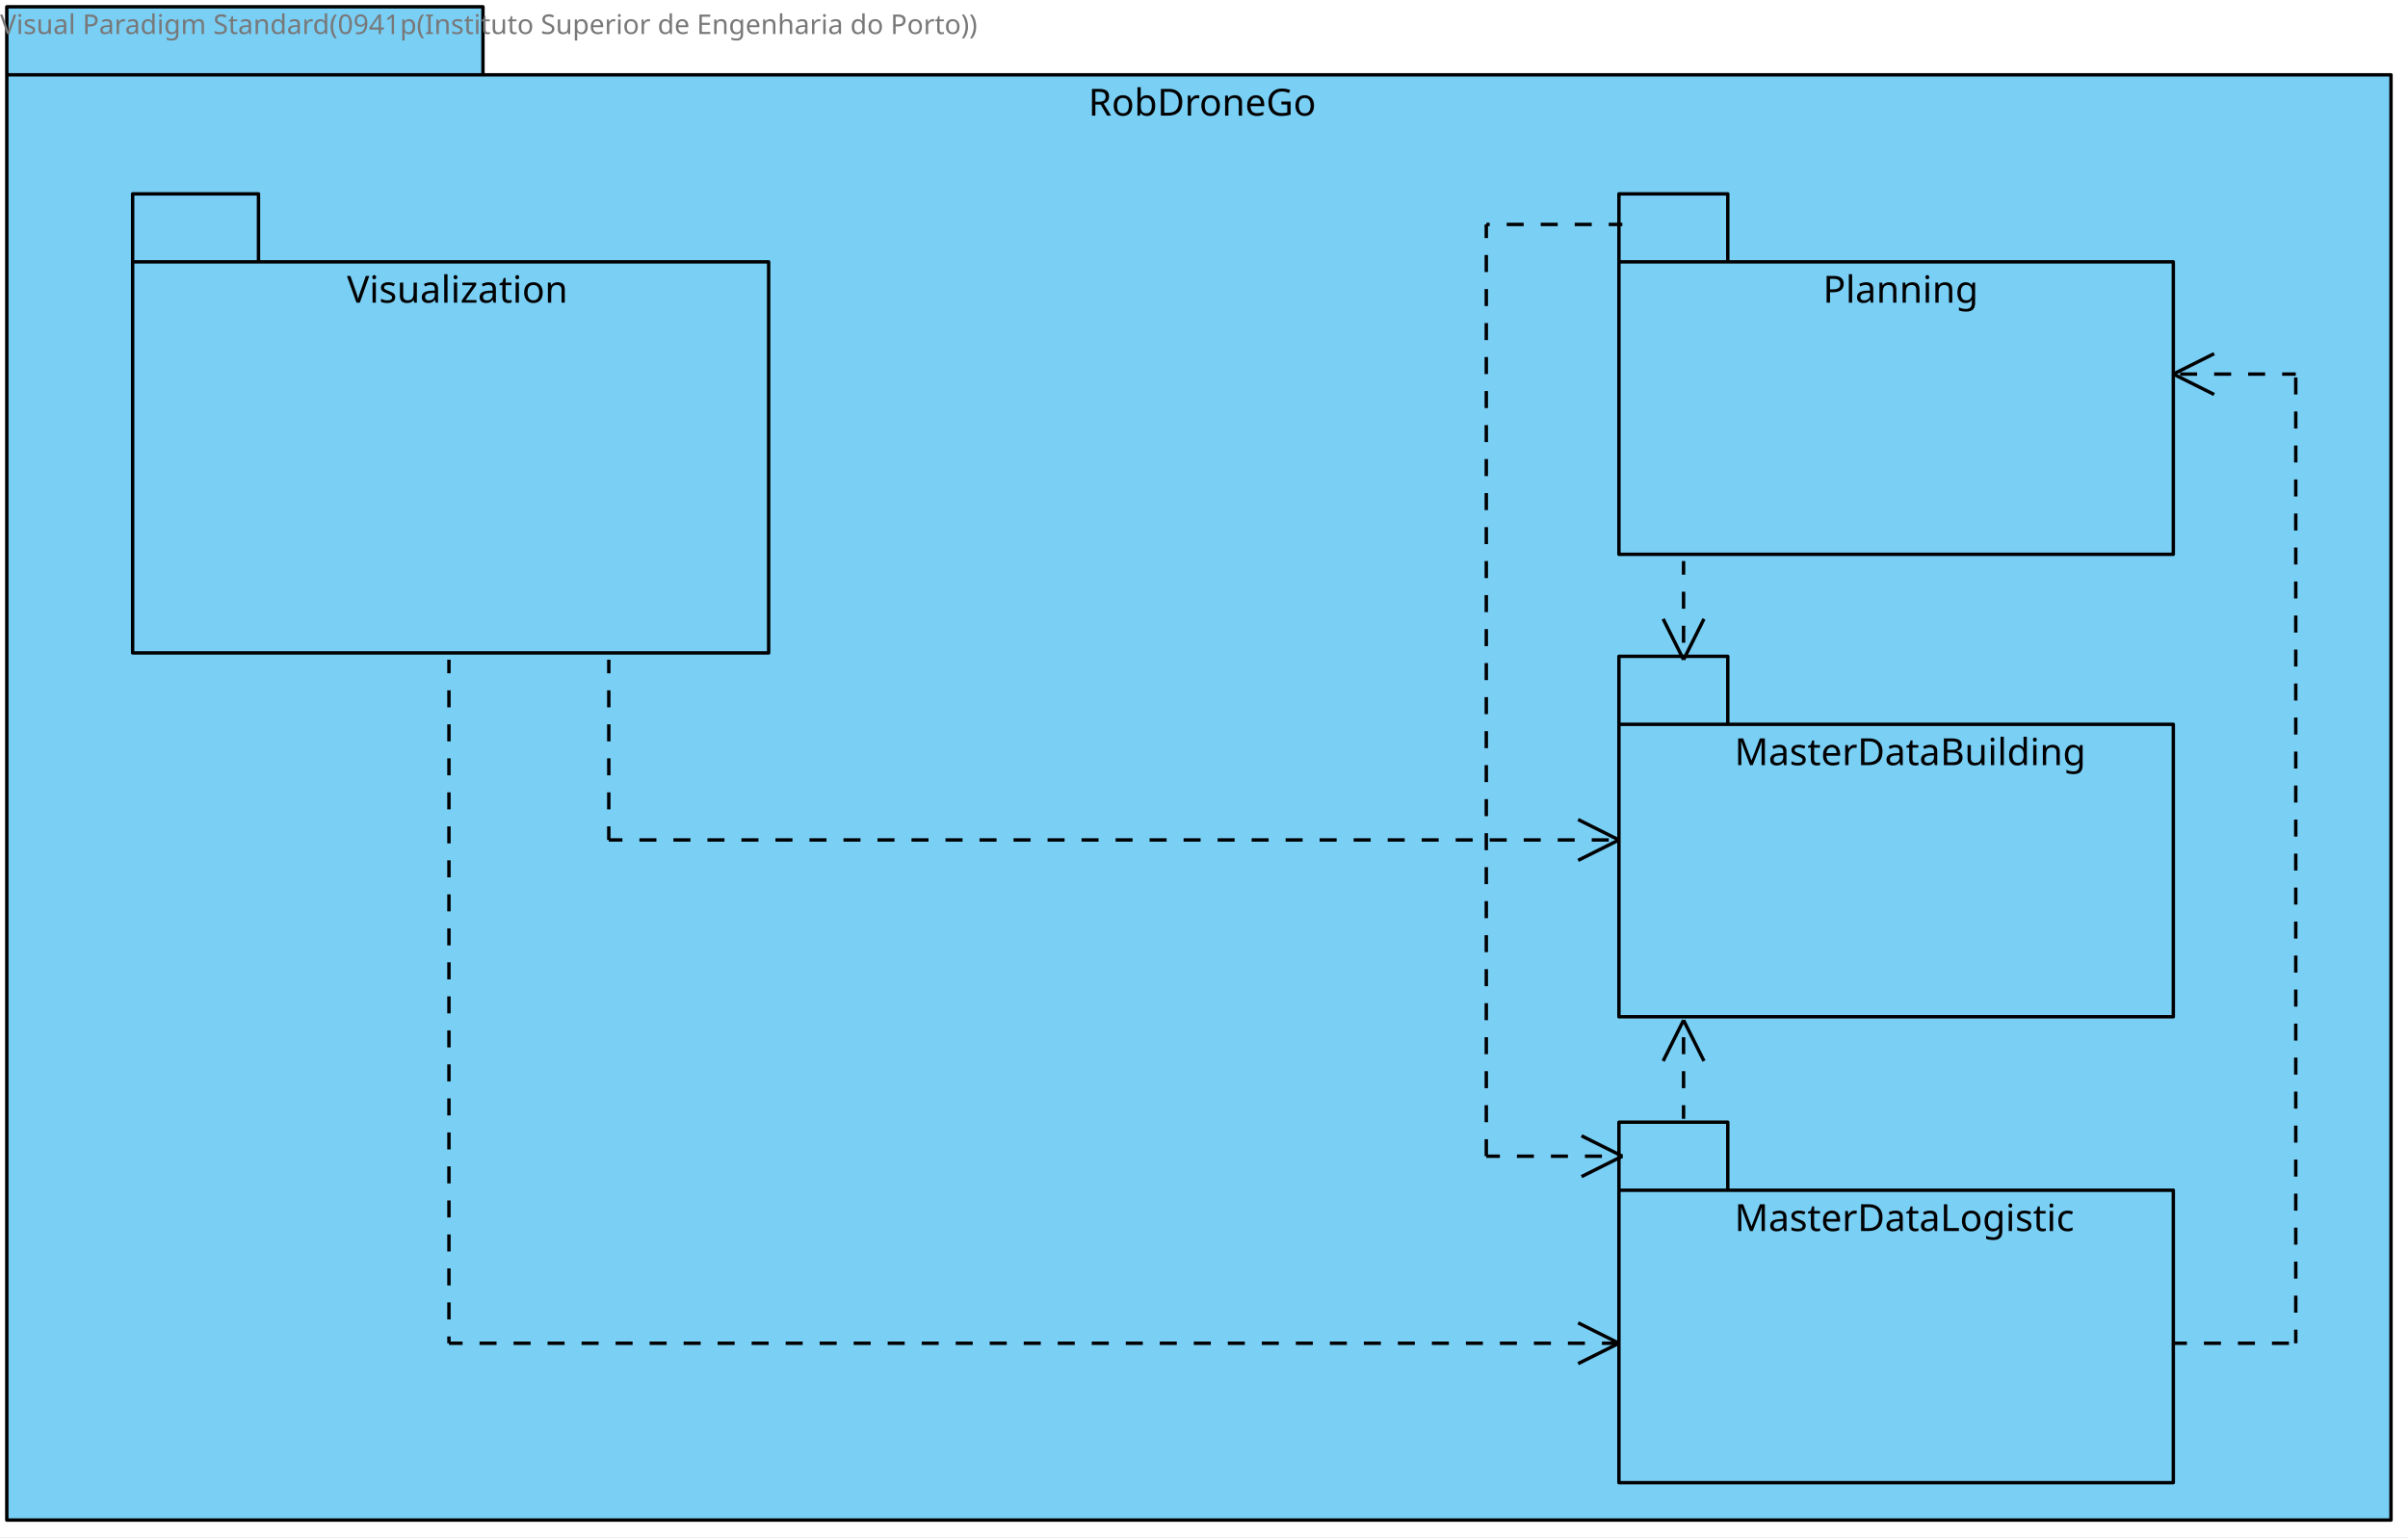
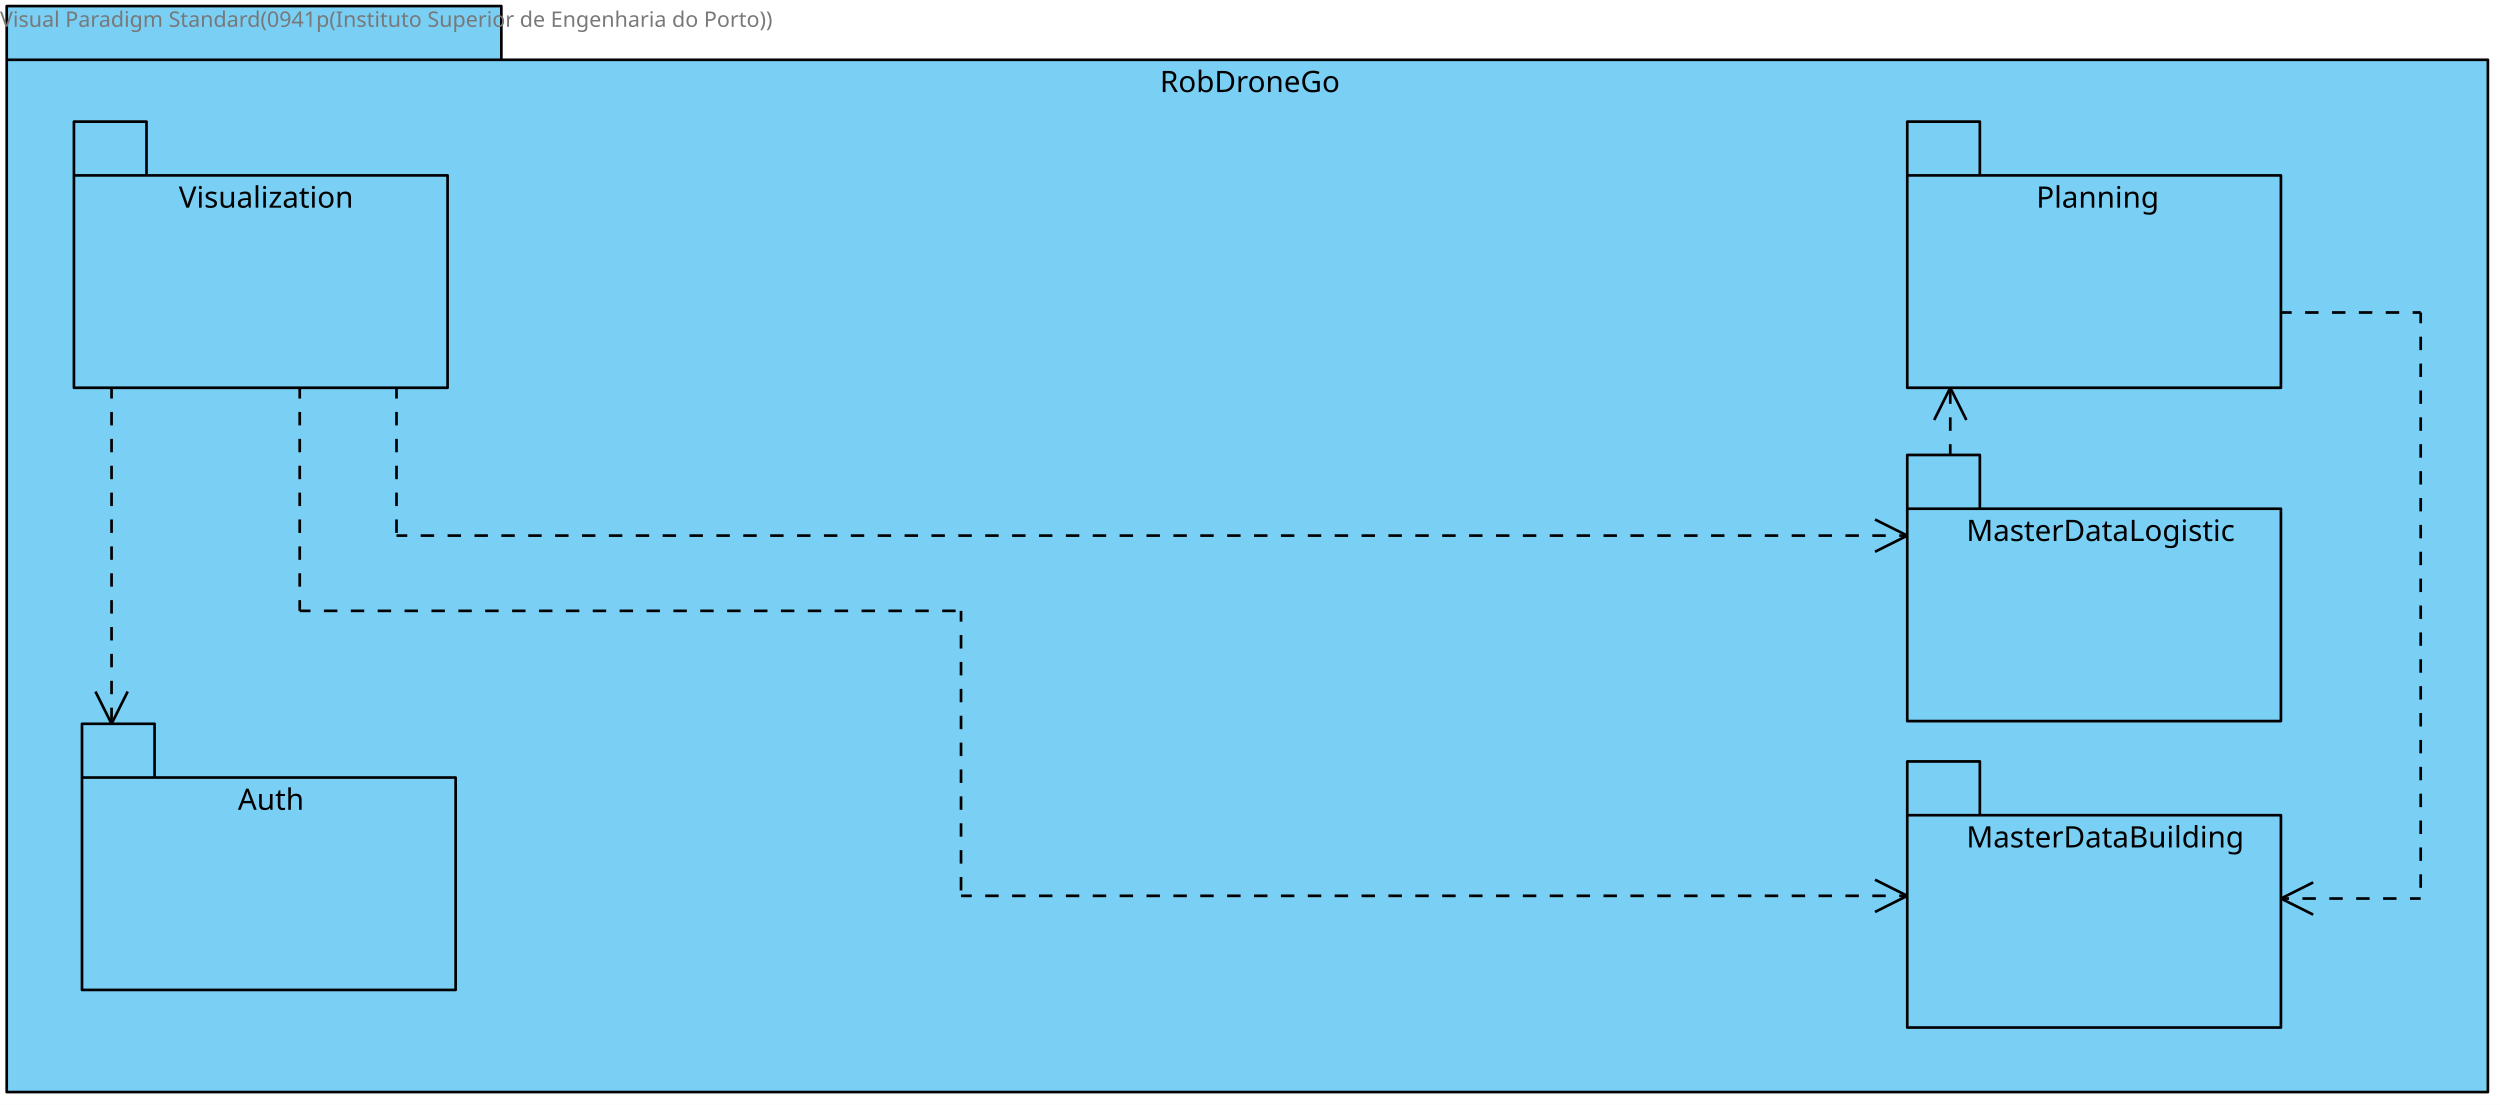
- <svg xmlns="http://www.w3.org/2000/svg" fill-opacity="0" color-rendering="auto" color-interpolation="auto" text-rendering="auto" stroke="rgb(0,0,0)" stroke-linecap="square" width="708" stroke-miterlimit="10" shape-rendering="auto" stroke-opacity="0" fill="rgb(0,0,0)" stroke-dasharray="none" font-weight="normal" stroke-width="1" height="452" font-family="'Dialog'" font-style="normal" stroke-linejoin="miter" font-size="12px" stroke-dashoffset="0" image-rendering="auto">
+ <svg xmlns="http://www.w3.org/2000/svg" fill-opacity="0" color-rendering="auto" color-interpolation="auto" text-rendering="auto" stroke="rgb(0,0,0)" stroke-linecap="square" width="930" stroke-miterlimit="10" shape-rendering="auto" stroke-opacity="0" fill="rgb(0,0,0)" stroke-dasharray="none" font-weight="normal" stroke-width="1" height="411" font-family="'Dialog'" font-style="normal" stroke-linejoin="miter" font-size="12px" stroke-dashoffset="0" image-rendering="auto">
  <defs id="genericDefs" />
  <g>
    <defs id="defs1">
      <clipPath clipPathUnits="userSpaceOnUse" id="clipPath1">
-         <path d="M-7 -7 L713 -7 L713 457 L-7 457 L-7 -7 Z" />
+         <path d="M-7 -7 L935 -7 L935 416 L-7 416 L-7 -7 Z" />
      </clipPath>
      <clipPath clipPathUnits="userSpaceOnUse" id="clipPath2">
-         <path d="M0 0 L0 426 L702 426 L702 0 Z" />
+         <path d="M0 0 L0 385 L924 385 L924 0 Z" />
      </clipPath>
      <clipPath clipPathUnits="userSpaceOnUse" id="clipPath3">
-         <path d="M-7 -7 L199 -7 L199 147 L-7 147 L-7 -7 Z" />
+         <path d="M-7 -7 L151 -7 L151 111 L-7 111 L-7 -7 Z" />
      </clipPath>
      <clipPath clipPathUnits="userSpaceOnUse" id="clipPath4">
-         <path d="M0 0 L0 116 L188 116 L188 0 Z" />
+         <path d="M0 0 L0 80 L140 80 L140 0 Z" />
      </clipPath>
      <clipPath clipPathUnits="userSpaceOnUse" id="clipPath5">
-         <path d="M-7 -7 L175 -7 L175 118 L-7 118 L-7 -7 Z" />
+         <path d="M0 0 L146 0 L146 272 L0 272 L0 0 Z" />
      </clipPath>
      <clipPath clipPathUnits="userSpaceOnUse" id="clipPath6">
-         <path d="M0 0 L0 87 L164 87 L164 0 Z" />
+         <path d="M0 0 L0 272 L146 272 L146 0 Z" />
      </clipPath>
      <clipPath clipPathUnits="userSpaceOnUse" id="clipPath7">
-         <path d="M0 0 L391 0 L391 148 L0 148 L0 0 Z" />
+         <path d="M0 0 L744 0 L744 335 L0 335 L0 0 Z" />
      </clipPath>
      <clipPath clipPathUnits="userSpaceOnUse" id="clipPath8">
-         <path d="M0 0 L0 148 L391 148 L391 0 Z" />
+         <path d="M0 0 L0 335 L744 335 L744 0 Z" />
      </clipPath>
      <clipPath clipPathUnits="userSpaceOnUse" id="clipPath9">
-         <path d="M0 0 L439 0 L439 296 L0 296 L0 0 Z" />
+         <path d="M0 0 L708 0 L708 202 L0 202 L0 0 Z" />
      </clipPath>
      <clipPath clipPathUnits="userSpaceOnUse" id="clipPath10">
-         <path d="M0 0 L0 296 L439 296 L439 0 Z" />
+         <path d="M0 0 L0 202 L708 202 L708 0 Z" />
      </clipPath>
      <clipPath clipPathUnits="userSpaceOnUse" id="clipPath11">
-         <path d="M0 0 L95 0 L95 123 L0 123 L0 0 Z" />
+         <path d="M0 0 L198 0 L198 364 L0 364 L0 0 Z" />
      </clipPath>
      <clipPath clipPathUnits="userSpaceOnUse" id="clipPath12">
-         <path d="M0 0 L0 123 L95 123 L95 0 Z" />
+         <path d="M0 0 L0 364 L198 364 L198 0 Z" />
      </clipPath>
      <clipPath clipPathUnits="userSpaceOnUse" id="clipPath13">
-         <path d="M0 0 L134 0 L134 369 L0 369 L0 0 Z" />
+         <path d="M0 0 L146 0 L146 172 L0 172 L0 0 Z" />
      </clipPath>
      <clipPath clipPathUnits="userSpaceOnUse" id="clipPath14">
-         <path d="M0 0 L0 369 L134 369 L134 0 Z" />
-       </clipPath>
-       <clipPath clipPathUnits="userSpaceOnUse" id="clipPath15">
-         <path d="M0 0 L130 0 L130 379 L0 379 L0 0 Z" />
-       </clipPath>
-       <clipPath clipPathUnits="userSpaceOnUse" id="clipPath16">
-         <path d="M0 0 L0 379 L130 379 L130 0 Z" />
+         <path d="M0 0 L0 172 L146 172 L146 0 Z" />
      </clipPath>
    </defs>
    <g fill="white" text-rendering="geometricPrecision" fill-opacity="1" stroke-opacity="1" stroke="white">
-       <rect x="0" width="708" height="452" y="0" stroke="none" />
+       <rect x="0" width="930" height="411" y="0" stroke="none" />
    </g>
-     <g font-size="11px" transform="translate(2,2)" fill-opacity="1" fill="rgb(122,207,245)" text-rendering="geometricPrecision" image-rendering="optimizeQuality" font-family="sans-serif" stroke="rgb(122,207,245)" stroke-opacity="1">
-       <rect x="0" width="140" height="20" y="0" clip-path="url(#clipPath1)" stroke="none" />
-       <rect x="0" width="701" height="425" y="20" clip-path="url(#clipPath1)" stroke="none" />
+     <g font-size="11px" transform="translate(2.5,2.25)" fill-opacity="1" fill="rgb(122,207,245)" text-rendering="geometricPrecision" image-rendering="optimizeQuality" font-family="sans-serif" stroke="rgb(122,207,245)" stroke-opacity="1">
+       <rect x="0" width="184" height="20" y="0" clip-path="url(#clipPath1)" stroke="none" />
+       <rect x="0" width="923" height="384" y="20" clip-path="url(#clipPath1)" stroke="none" />
    </g>
-     <g stroke-linecap="butt" font-size="11px" transform="translate(2,2)" fill-opacity="1" fill="black" text-rendering="geometricPrecision" image-rendering="optimizeQuality" font-family="sans-serif" stroke-linejoin="round" stroke="black" stroke-opacity="1" stroke-miterlimit="0">
-       <path fill="none" d="M0 20 L701 20 L701 445 L0 445 L0 0 L140 0 L140 20" clip-path="url(#clipPath1)" />
+     <g stroke-linecap="butt" font-size="11px" transform="translate(2.5,2.25)" fill-opacity="1" fill="black" text-rendering="geometricPrecision" image-rendering="optimizeQuality" font-family="sans-serif" stroke-linejoin="round" stroke="black" stroke-opacity="1" stroke-miterlimit="0">
+       <path fill="none" d="M0 20 L923 20 L923 404 L0 404 L0 0 L184 0 L184 20" clip-path="url(#clipPath1)" />
    </g>
-     <g font-size="11px" transform="translate(2,22)" fill-opacity="1" fill="black" text-rendering="geometricPrecision" image-rendering="optimizeQuality" font-family="sans-serif" stroke="black" stroke-opacity="1">
-       <text x="318" xml:space="preserve" y="12" clip-path="url(#clipPath2)" stroke="none">RobDroneGo</text>
+     <g font-size="11px" transform="translate(2.5,22.25)" fill-opacity="1" fill="black" text-rendering="geometricPrecision" image-rendering="optimizeQuality" font-family="sans-serif" stroke="black" stroke-opacity="1">
+       <text x="429" xml:space="preserve" y="12" clip-path="url(#clipPath2)" stroke="none">RobDroneGo</text>
    </g>
-     <g font-size="11px" transform="translate(39,57)" fill-opacity="1" fill="rgb(122,207,245)" text-rendering="geometricPrecision" image-rendering="optimizeQuality" font-family="sans-serif" stroke="rgb(122,207,245)" stroke-opacity="1">
-       <rect x="0" width="37" height="20" y="0" clip-path="url(#clipPath3)" stroke="none" />
-       <rect x="0" width="187" height="115" y="20" clip-path="url(#clipPath3)" stroke="none" />
+     <g font-size="11px" transform="translate(27.5,45.25)" fill-opacity="1" fill="rgb(122,207,245)" text-rendering="geometricPrecision" image-rendering="optimizeQuality" font-family="sans-serif" stroke="rgb(122,207,245)" stroke-opacity="1">
+       <rect x="0" width="27" height="20" y="0" clip-path="url(#clipPath3)" stroke="none" />
+       <rect x="0" width="139" height="79" y="20" clip-path="url(#clipPath3)" stroke="none" />
    </g>
-     <g stroke-linecap="butt" font-size="11px" transform="translate(39,57)" fill-opacity="1" fill="black" text-rendering="geometricPrecision" image-rendering="optimizeQuality" font-family="sans-serif" stroke-linejoin="round" stroke="black" stroke-opacity="1" stroke-miterlimit="0">
-       <path fill="none" d="M0 20 L187 20 L187 135 L0 135 L0 0 L37 0 L37 20" clip-path="url(#clipPath3)" />
+     <g stroke-linecap="butt" font-size="11px" transform="translate(27.5,45.25)" fill-opacity="1" fill="black" text-rendering="geometricPrecision" image-rendering="optimizeQuality" font-family="sans-serif" stroke-linejoin="round" stroke="black" stroke-opacity="1" stroke-miterlimit="0">
+       <path fill="none" d="M0 20 L139 20 L139 99 L0 99 L0 0 L27 0 L27 20" clip-path="url(#clipPath3)" />
    </g>
-     <g font-size="11px" transform="translate(39,77)" fill-opacity="1" fill="black" text-rendering="geometricPrecision" image-rendering="optimizeQuality" font-family="sans-serif" stroke="black" stroke-opacity="1">
-       <text x="63" xml:space="preserve" y="12" clip-path="url(#clipPath4)" stroke="none">Visualization</text>
+     <g font-size="11px" transform="translate(27.5,65.25)" fill-opacity="1" fill="black" text-rendering="geometricPrecision" image-rendering="optimizeQuality" font-family="sans-serif" stroke="black" stroke-opacity="1">
+       <text x="39" xml:space="preserve" y="12" clip-path="url(#clipPath4)" stroke="none">Visualization</text>
    </g>
-     <g font-size="11px" transform="translate(476,57)" fill-opacity="1" fill="rgb(122,207,245)" text-rendering="geometricPrecision" image-rendering="optimizeQuality" font-family="sans-serif" stroke="rgb(122,207,245)" stroke-opacity="1">
-       <rect x="0" width="32" height="20" y="0" clip-path="url(#clipPath5)" stroke="none" />
-       <rect x="0" width="163" height="86" y="20" clip-path="url(#clipPath5)" stroke="none" />
+     <g font-size="11px" transform="translate(709.5,45.25)" fill-opacity="1" fill="rgb(122,207,245)" text-rendering="geometricPrecision" image-rendering="optimizeQuality" font-family="sans-serif" stroke="rgb(122,207,245)" stroke-opacity="1">
+       <rect x="0" width="27" height="20" y="0" clip-path="url(#clipPath3)" stroke="none" />
+       <rect x="0" width="139" height="79" y="20" clip-path="url(#clipPath3)" stroke="none" />
    </g>
-     <g stroke-linecap="butt" font-size="11px" transform="translate(476,57)" fill-opacity="1" fill="black" text-rendering="geometricPrecision" image-rendering="optimizeQuality" font-family="sans-serif" stroke-linejoin="round" stroke="black" stroke-opacity="1" stroke-miterlimit="0">
-       <path fill="none" d="M0 20 L163 20 L163 106 L0 106 L0 0 L32 0 L32 20" clip-path="url(#clipPath5)" />
+     <g stroke-linecap="butt" font-size="11px" transform="translate(709.5,45.25)" fill-opacity="1" fill="black" text-rendering="geometricPrecision" image-rendering="optimizeQuality" font-family="sans-serif" stroke-linejoin="round" stroke="black" stroke-opacity="1" stroke-miterlimit="0">
+       <path fill="none" d="M0 20 L139 20 L139 99 L0 99 L0 0 L27 0 L27 20" clip-path="url(#clipPath3)" />
    </g>
-     <g font-size="11px" transform="translate(476,77)" fill-opacity="1" fill="black" text-rendering="geometricPrecision" image-rendering="optimizeQuality" font-family="sans-serif" stroke="black" stroke-opacity="1">
-       <text x="60" xml:space="preserve" y="12" clip-path="url(#clipPath6)" stroke="none">Planning</text>
+     <g font-size="11px" transform="translate(709.5,65.25)" fill-opacity="1" fill="black" text-rendering="geometricPrecision" image-rendering="optimizeQuality" font-family="sans-serif" stroke="black" stroke-opacity="1">
+       <text x="48" xml:space="preserve" y="12" clip-path="url(#clipPath4)" stroke="none">Planning</text>
    </g>
-     <g font-size="11px" transform="translate(476,330)" fill-opacity="1" fill="rgb(122,207,245)" text-rendering="geometricPrecision" image-rendering="optimizeQuality" font-family="sans-serif" stroke="rgb(122,207,245)" stroke-opacity="1">
-       <rect x="0" width="32" height="20" y="0" clip-path="url(#clipPath5)" stroke="none" />
-       <rect x="0" width="163" height="86" y="20" clip-path="url(#clipPath5)" stroke="none" />
+     <g font-size="11px" transform="translate(709.5,169.25)" fill-opacity="1" fill="rgb(122,207,245)" text-rendering="geometricPrecision" image-rendering="optimizeQuality" font-family="sans-serif" stroke="rgb(122,207,245)" stroke-opacity="1">
+       <rect x="0" width="27" height="20" y="0" clip-path="url(#clipPath3)" stroke="none" />
+       <rect x="0" width="139" height="79" y="20" clip-path="url(#clipPath3)" stroke="none" />
    </g>
-     <g stroke-linecap="butt" font-size="11px" transform="translate(476,330)" fill-opacity="1" fill="black" text-rendering="geometricPrecision" image-rendering="optimizeQuality" font-family="sans-serif" stroke-linejoin="round" stroke="black" stroke-opacity="1" stroke-miterlimit="0">
-       <path fill="none" d="M0 20 L163 20 L163 106 L0 106 L0 0 L32 0 L32 20" clip-path="url(#clipPath5)" />
+     <g stroke-linecap="butt" font-size="11px" transform="translate(709.5,169.25)" fill-opacity="1" fill="black" text-rendering="geometricPrecision" image-rendering="optimizeQuality" font-family="sans-serif" stroke-linejoin="round" stroke="black" stroke-opacity="1" stroke-miterlimit="0">
+       <path fill="none" d="M0 20 L139 20 L139 99 L0 99 L0 0 L27 0 L27 20" clip-path="url(#clipPath3)" />
    </g>
-     <g font-size="11px" transform="translate(476,350)" fill-opacity="1" fill="black" text-rendering="geometricPrecision" image-rendering="optimizeQuality" font-family="sans-serif" stroke="black" stroke-opacity="1">
-       <text x="34" xml:space="preserve" y="12" clip-path="url(#clipPath6)" stroke="none">MasterDataLogistic</text>
+     <g font-size="11px" transform="translate(709.5,189.25)" fill-opacity="1" fill="black" text-rendering="geometricPrecision" image-rendering="optimizeQuality" font-family="sans-serif" stroke="black" stroke-opacity="1">
+       <text x="22" xml:space="preserve" y="12" clip-path="url(#clipPath4)" stroke="none">MasterDataLogistic</text>
    </g>
-     <g font-size="11px" transform="translate(476,193)" fill-opacity="1" fill="rgb(122,207,245)" text-rendering="geometricPrecision" image-rendering="optimizeQuality" font-family="sans-serif" stroke="rgb(122,207,245)" stroke-opacity="1">
-       <rect x="0" width="32" height="20" y="0" clip-path="url(#clipPath5)" stroke="none" />
-       <rect x="0" width="163" height="86" y="20" clip-path="url(#clipPath5)" stroke="none" />
+     <g font-size="11px" transform="translate(709.5,283.25)" fill-opacity="1" fill="rgb(122,207,245)" text-rendering="geometricPrecision" image-rendering="optimizeQuality" font-family="sans-serif" stroke="rgb(122,207,245)" stroke-opacity="1">
+       <rect x="0" width="27" height="20" y="0" clip-path="url(#clipPath3)" stroke="none" />
+       <rect x="0" width="139" height="79" y="20" clip-path="url(#clipPath3)" stroke="none" />
    </g>
-     <g stroke-linecap="butt" font-size="11px" transform="translate(476,193)" fill-opacity="1" fill="black" text-rendering="geometricPrecision" image-rendering="optimizeQuality" font-family="sans-serif" stroke-linejoin="round" stroke="black" stroke-opacity="1" stroke-miterlimit="0">
-       <path fill="none" d="M0 20 L163 20 L163 106 L0 106 L0 0 L32 0 L32 20" clip-path="url(#clipPath5)" />
+     <g stroke-linecap="butt" font-size="11px" transform="translate(709.5,283.25)" fill-opacity="1" fill="black" text-rendering="geometricPrecision" image-rendering="optimizeQuality" font-family="sans-serif" stroke-linejoin="round" stroke="black" stroke-opacity="1" stroke-miterlimit="0">
+       <path fill="none" d="M0 20 L139 20 L139 99 L0 99 L0 0 L27 0 L27 20" clip-path="url(#clipPath3)" />
    </g>
-     <g font-size="11px" transform="translate(476,213)" fill-opacity="1" fill="black" text-rendering="geometricPrecision" image-rendering="optimizeQuality" font-family="sans-serif" stroke="black" stroke-opacity="1">
-       <text x="34" xml:space="preserve" y="12" clip-path="url(#clipPath6)" stroke="none">MasterDataBuilding</text>
+     <g font-size="11px" transform="translate(709.5,303.25)" fill-opacity="1" fill="black" text-rendering="geometricPrecision" image-rendering="optimizeQuality" font-family="sans-serif" stroke="black" stroke-opacity="1">
+       <text x="22" xml:space="preserve" y="12" clip-path="url(#clipPath4)" stroke="none">MasterDataBuilding</text>
    </g>
-     <g fill-opacity="1" text-rendering="geometricPrecision" stroke="black" stroke-linecap="butt" transform="translate(134,149)" stroke-opacity="1" fill="black" stroke-dasharray="5" font-family="sans-serif" stroke-linejoin="round" font-size="11px" stroke-dashoffset="1" image-rendering="optimizeQuality">
-       <line y2="98" fill="none" x1="45" clip-path="url(#clipPath8)" x2="45" y1="45" />
-       <line y2="98" fill="none" x1="45" clip-path="url(#clipPath8)" x2="342" y1="98" />
-       <line clip-path="url(#clipPath8)" stroke-dashoffset="0" fill="none" x1="342" x2="330" y1="98" y2="92" stroke-dasharray="none" />
-       <line clip-path="url(#clipPath8)" stroke-dashoffset="0" fill="none" x1="342" x2="330" y1="98" y2="104" stroke-dasharray="none" />
+     <g font-size="11px" transform="translate(30.5,269.25)" fill-opacity="1" fill="rgb(122,207,245)" text-rendering="geometricPrecision" image-rendering="optimizeQuality" font-family="sans-serif" stroke="rgb(122,207,245)" stroke-opacity="1">
+       <rect x="0" width="27" height="20" y="0" clip-path="url(#clipPath3)" stroke="none" />
+       <rect x="0" width="139" height="79" y="20" clip-path="url(#clipPath3)" stroke="none" />
    </g>
-     <g fill-opacity="1" text-rendering="geometricPrecision" stroke="black" stroke-linecap="butt" transform="translate(87,149)" stroke-opacity="1" fill="black" stroke-dasharray="5" font-family="sans-serif" stroke-linejoin="round" font-size="11px" stroke-dashoffset="1" image-rendering="optimizeQuality">
-       <line y2="246" fill="none" x1="45" clip-path="url(#clipPath10)" x2="45" y1="45" />
-       <line y2="246" fill="none" x1="45" clip-path="url(#clipPath10)" x2="389" y1="246" />
-       <line clip-path="url(#clipPath10)" stroke-dashoffset="0" fill="none" x1="389" x2="377" y1="246" y2="240" stroke-dasharray="none" />
-       <line clip-path="url(#clipPath10)" stroke-dashoffset="0" fill="none" x1="389" x2="377" y1="246" y2="252" stroke-dasharray="none" />
+     <g stroke-linecap="butt" font-size="11px" transform="translate(30.5,269.25)" fill-opacity="1" fill="black" text-rendering="geometricPrecision" image-rendering="optimizeQuality" font-family="sans-serif" stroke-linejoin="round" stroke="black" stroke-opacity="1" stroke-miterlimit="0">
+       <path fill="none" d="M0 20 L139 20 L139 99 L0 99 L0 0 L27 0 L27 20" clip-path="url(#clipPath3)" />
    </g>
-     <g fill-opacity="1" text-rendering="geometricPrecision" stroke="black" stroke-linecap="butt" transform="translate(450,120)" stroke-opacity="1" fill="black" stroke-dasharray="5" font-family="sans-serif" stroke-linejoin="round" font-size="11px" stroke-dashoffset="1" image-rendering="optimizeQuality">
-       <line y2="74" fill="none" x1="45" clip-path="url(#clipPath12)" x2="45" y1="45" />
-       <line clip-path="url(#clipPath12)" stroke-dashoffset="0" fill="none" x1="45" x2="51" y1="74" y2="62" stroke-dasharray="none" />
-       <line clip-path="url(#clipPath12)" stroke-dashoffset="0" fill="none" x1="45" x2="39" y1="74" y2="62" stroke-dasharray="none" />
+     <g font-size="11px" transform="translate(30.5,289.25)" fill-opacity="1" fill="black" text-rendering="geometricPrecision" image-rendering="optimizeQuality" font-family="sans-serif" stroke="black" stroke-opacity="1">
+       <text x="58" xml:space="preserve" y="12" clip-path="url(#clipPath4)" stroke="none">Auth</text>
    </g>
-     <g fill-opacity="1" text-rendering="geometricPrecision" stroke="black" stroke-linecap="butt" transform="translate(392,21)" stroke-opacity="1" fill="black" stroke-dasharray="5" font-family="sans-serif" stroke-linejoin="round" font-size="11px" stroke-dashoffset="1" image-rendering="optimizeQuality">
-       <line y2="45" fill="none" x1="85" clip-path="url(#clipPath14)" x2="45" y1="45" />
-       <line y2="319" fill="none" x1="45" clip-path="url(#clipPath14)" x2="45" y1="45" />
-       <line y2="319" fill="none" x1="45" clip-path="url(#clipPath14)" x2="85" y1="319" />
-       <line clip-path="url(#clipPath14)" stroke-dashoffset="0" fill="none" x1="85" x2="73" y1="319" y2="313" stroke-dasharray="none" />
-       <line clip-path="url(#clipPath14)" stroke-dashoffset="0" fill="none" x1="85" x2="73" y1="319" y2="325" stroke-dasharray="none" />
+     <g fill-opacity="1" text-rendering="geometricPrecision" stroke="black" stroke-linecap="butt" transform="translate(-29.5,73.25)" stroke-opacity="1" fill="black" stroke-dasharray="5" font-family="sans-serif" stroke-linejoin="round" font-size="11px" stroke-dashoffset="1" image-rendering="optimizeQuality">
+       <line y2="196" fill="none" x1="71" clip-path="url(#clipPath6)" x2="71" y1="71" />
+       <line clip-path="url(#clipPath6)" stroke-dashoffset="0" fill="none" x1="71" x2="77" y1="196" y2="184" stroke-dasharray="none" />
+       <line clip-path="url(#clipPath6)" stroke-dashoffset="0" fill="none" x1="71" x2="65" y1="196" y2="184" stroke-dasharray="none" />
    </g>
-     <g fill-opacity="1" text-rendering="geometricPrecision" stroke="black" stroke-linecap="butt" transform="translate(450,255)" stroke-opacity="1" fill="black" stroke-dasharray="5" font-family="sans-serif" stroke-linejoin="round" font-size="11px" stroke-dashoffset="1" image-rendering="optimizeQuality">
-       <line y2="45" fill="none" x1="45" clip-path="url(#clipPath12)" x2="45" y1="74" />
-       <line clip-path="url(#clipPath12)" stroke-dashoffset="0" fill="none" x1="45" x2="39" y1="45" y2="57" stroke-dasharray="none" />
-       <line clip-path="url(#clipPath12)" stroke-dashoffset="0" fill="none" x1="45" x2="51" y1="45" y2="57" stroke-dasharray="none" />
+     <g fill-opacity="1" text-rendering="geometricPrecision" stroke="black" stroke-linecap="butt" transform="translate(40.5,73.25)" stroke-opacity="1" fill="black" stroke-dasharray="5" font-family="sans-serif" stroke-linejoin="round" font-size="11px" stroke-dashoffset="1" image-rendering="optimizeQuality">
+       <line y2="154" fill="none" x1="71" clip-path="url(#clipPath8)" x2="71" y1="71" />
+       <line y2="154" fill="none" x1="71" clip-path="url(#clipPath8)" x2="317" y1="154" />
+       <line y2="260" fill="none" x1="317" clip-path="url(#clipPath8)" x2="317" y1="154" />
+       <line y2="260" fill="none" x1="317" clip-path="url(#clipPath8)" x2="669" y1="260" />
+       <line clip-path="url(#clipPath8)" stroke-dashoffset="0" fill="none" x1="669" x2="657" y1="260" y2="254" stroke-dasharray="none" />
+       <line clip-path="url(#clipPath8)" stroke-dashoffset="0" fill="none" x1="669" x2="657" y1="260" y2="266" stroke-dasharray="none" />
    </g>
-     <g fill-opacity="1" text-rendering="geometricPrecision" stroke="black" stroke-linecap="butt" transform="translate(594,65)" stroke-opacity="1" fill="black" stroke-dasharray="5" font-family="sans-serif" stroke-linejoin="round" font-size="11px" stroke-dashoffset="1" image-rendering="optimizeQuality">
-       <line y2="330" fill="none" x1="45" clip-path="url(#clipPath16)" x2="81" y1="330" />
-       <line y2="45" fill="none" x1="81" clip-path="url(#clipPath16)" x2="81" y1="330" />
-       <line y2="45" fill="none" x1="81" clip-path="url(#clipPath16)" x2="45" y1="45" />
-       <line clip-path="url(#clipPath16)" stroke-dashoffset="0" fill="none" x1="45" x2="57" y1="45" y2="51" stroke-dasharray="none" />
-       <line clip-path="url(#clipPath16)" stroke-dashoffset="0" fill="none" x1="45" x2="57" y1="45" y2="39" stroke-dasharray="none" />
+     <g fill-opacity="1" text-rendering="geometricPrecision" stroke="black" stroke-linecap="butt" transform="translate(76.5,73.25)" stroke-opacity="1" fill="black" stroke-dasharray="5" font-family="sans-serif" stroke-linejoin="round" font-size="11px" stroke-dashoffset="1" image-rendering="optimizeQuality">
+       <line y2="126" fill="none" x1="71" clip-path="url(#clipPath10)" x2="71" y1="71" />
+       <line y2="126" fill="none" x1="71" clip-path="url(#clipPath10)" x2="633" y1="126" />
+       <line clip-path="url(#clipPath10)" stroke-dashoffset="0" fill="none" x1="633" x2="621" y1="126" y2="120" stroke-dasharray="none" />
+       <line clip-path="url(#clipPath10)" stroke-dashoffset="0" fill="none" x1="633" x2="621" y1="126" y2="132" stroke-dasharray="none" />
+     </g>
+     <g fill-opacity="1" text-rendering="geometricPrecision" stroke="black" stroke-linecap="butt" transform="translate(777.5,45.25)" stroke-opacity="1" fill="black" stroke-dasharray="5" font-family="sans-serif" stroke-linejoin="round" font-size="11px" stroke-dashoffset="1" image-rendering="optimizeQuality">
+       <line y2="71" fill="none" x1="71" clip-path="url(#clipPath12)" x2="123" y1="71" />
+       <line y2="289" fill="none" x1="123" clip-path="url(#clipPath12)" x2="123" y1="71" />
+       <line y2="289" fill="none" x1="123" clip-path="url(#clipPath12)" x2="71" y1="289" />
+       <line clip-path="url(#clipPath12)" stroke-dashoffset="0" fill="none" x1="71" x2="83" y1="289" y2="295" stroke-dasharray="none" />
+       <line clip-path="url(#clipPath12)" stroke-dashoffset="0" fill="none" x1="71" x2="83" y1="289" y2="283" stroke-dasharray="none" />
+     </g>
+     <g fill-opacity="1" text-rendering="geometricPrecision" stroke="black" stroke-linecap="butt" transform="translate(654.5,73.25)" stroke-opacity="1" fill="black" stroke-dasharray="5" font-family="sans-serif" stroke-linejoin="round" font-size="11px" stroke-dashoffset="1" image-rendering="optimizeQuality">
+       <line y2="71" fill="none" x1="71" clip-path="url(#clipPath14)" x2="71" y1="96" />
+       <line clip-path="url(#clipPath14)" stroke-dashoffset="0" fill="none" x1="71" x2="65" y1="71" y2="83" stroke-dasharray="none" />
+       <line clip-path="url(#clipPath14)" stroke-dashoffset="0" fill="none" x1="71" x2="77" y1="71" y2="83" stroke-dasharray="none" />
    </g>
    <g font-size="8px" fill-opacity="1" fill="rgb(120,120,120)" text-rendering="geometricPrecision" image-rendering="optimizeQuality" stroke="rgb(120,120,120)" stroke-opacity="1">
      <text x="0" xml:space="preserve" y="10" stroke="none">Visual Paradigm Standard(0941p(Instituto Superior de Engenharia do Porto))</text>
    </g>
  </g>
</svg>
